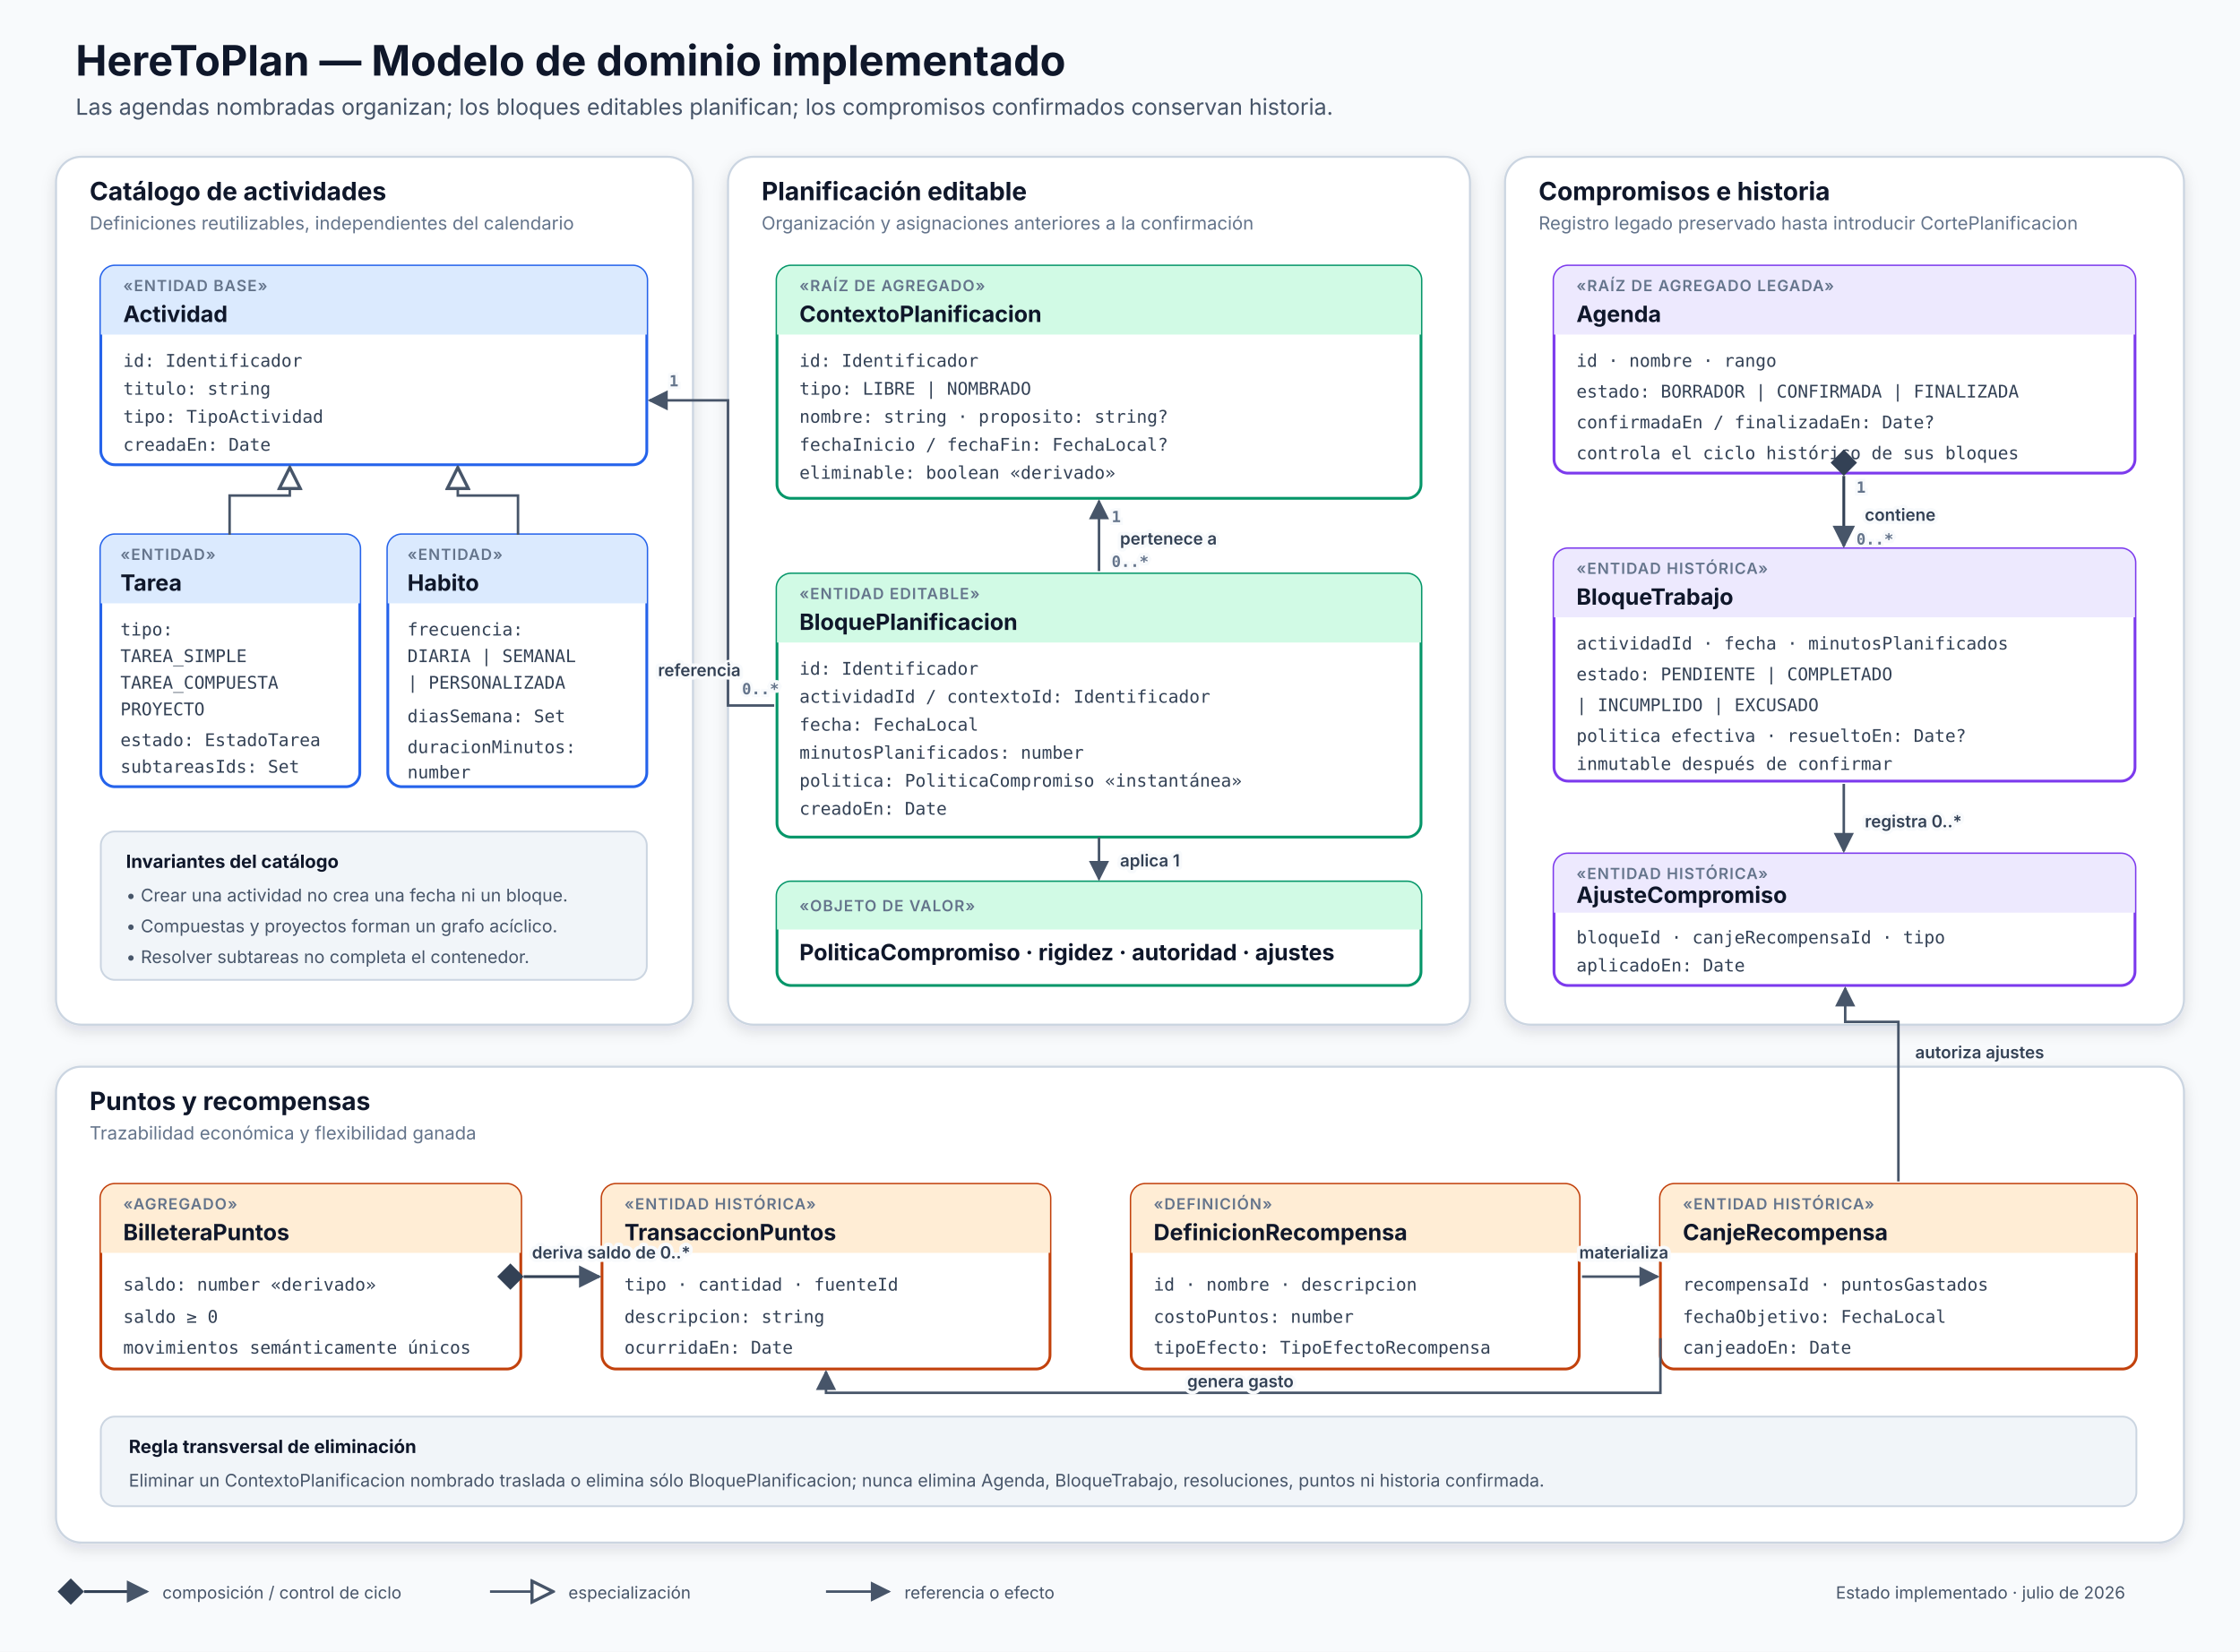
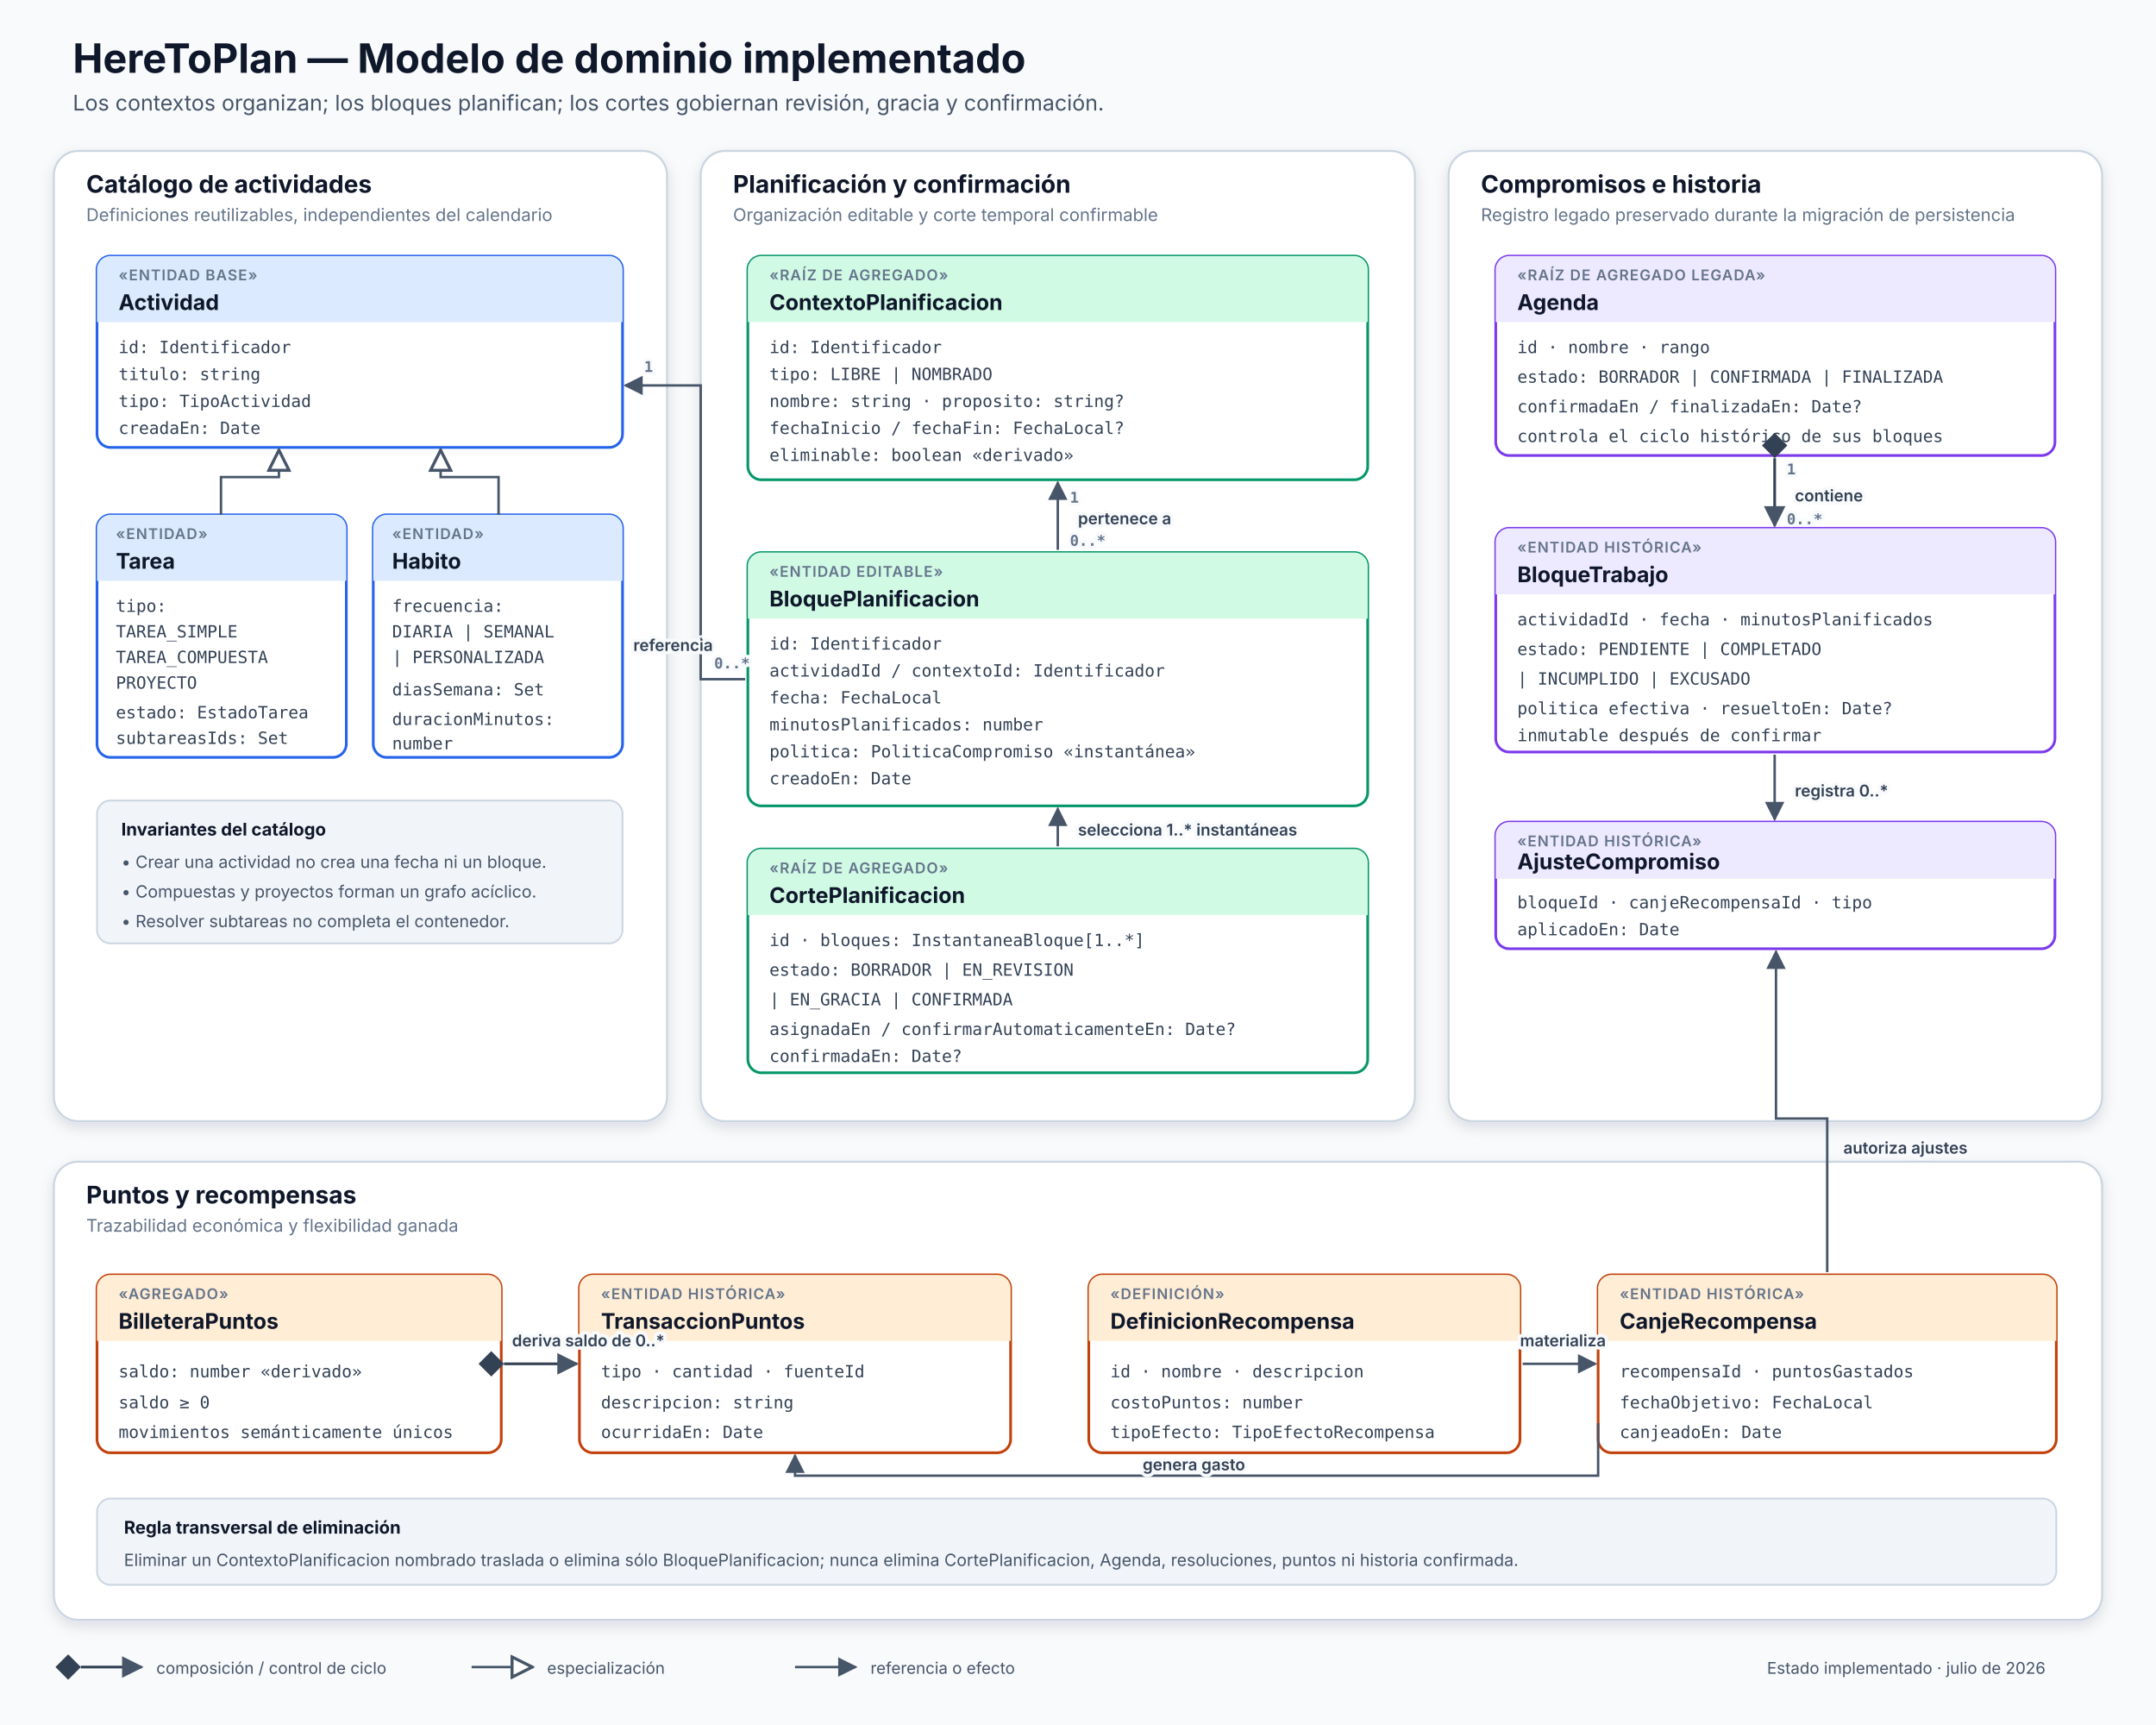
- <svg xmlns="http://www.w3.org/2000/svg" width="1600" height="1180" viewBox="0 0 1600 1180" role="img" aria-labelledby="titulo descripcion">
+ <svg xmlns="http://www.w3.org/2000/svg" width="1600" height="1280" viewBox="0 0 1600 1280" role="img" aria-labelledby="titulo descripcion">
  <defs>
    <filter id="sombra" x="-10%" y="-10%" width="120%" height="130%">
      <feDropShadow dx="0" dy="4" stdDeviation="5" flood-color="#0f172a" flood-opacity="0.12" />
    </filter>
    <marker id="flecha" viewBox="0 0 10 10" refX="9" refY="5" markerWidth="8" markerHeight="8" orient="auto-start-reverse">
      <path d="M 0 0 L 10 5 L 0 10 z" fill="#475569" />
    </marker>
    <marker id="triangulo" viewBox="0 0 12 12" refX="11" refY="6" markerWidth="10" markerHeight="10" orient="auto">
      <path d="M 1 1 L 11 6 L 1 11 z" fill="#ffffff" stroke="#475569" stroke-width="1.5" />
    </marker>
    <marker id="diamante" viewBox="0 0 14 14" refX="13" refY="7" markerWidth="11" markerHeight="11" orient="auto">
      <path d="M 1 7 L 7 1 L 13 7 L 7 13 z" fill="#334155" />
    </marker>
    <style>
      .fondo { fill: #f8fafc; }
      .titulo { font: 700 30px Inter, Segoe UI, sans-serif; fill: #0f172a; }
      .subtitulo { font: 400 16px Inter, Segoe UI, sans-serif; fill: #475569; }
      .grupo { fill: #ffffff; stroke: #cbd5e1; stroke-width: 1.5; rx: 18; filter: url(#sombra); }
      .grupo-titulo { font: 700 18px Inter, Segoe UI, sans-serif; fill: #0f172a; }
      .grupo-subtitulo { font: 400 13px Inter, Segoe UI, sans-serif; fill: #64748b; }
      .clase { fill: #ffffff; stroke-width: 2; rx: 10; }
      .actividad { stroke: #2563eb; }
      .planificacion { stroke: #059669; }
      .historia { stroke: #7c3aed; }
      .economia { stroke: #c2410c; }
      .cabecera-actividad { fill: #dbeafe; }
      .cabecera-planificacion { fill: #d1fae5; }
      .cabecera-historia { fill: #ede9fe; }
      .cabecera-economia { fill: #ffedd5; }
      .estereotipo { font: 600 11px Inter, Segoe UI, sans-serif; fill: #64748b; letter-spacing: 0.06em; }
      .nombre { font: 700 16px Inter, Segoe UI, sans-serif; fill: #0f172a; }
      .atributo { font: 400 12.5px ui-monospace, SFMono-Regular, Consolas, monospace; fill: #334155; }
      .regla { fill: #f1f5f9; stroke: #cbd5e1; stroke-width: 1.3; rx: 10; }
      .regla-titulo { font: 700 13px Inter, Segoe UI, sans-serif; fill: #0f172a; }
      .regla-texto { font: 400 12.5px Inter, Segoe UI, sans-serif; fill: #475569; }
      .relacion { fill: none; stroke: #475569; stroke-width: 1.8; marker-end: url(#flecha); }
      .herencia { fill: none; stroke: #475569; stroke-width: 1.8; marker-end: url(#triangulo); }
      .composicion { fill: none; stroke: #334155; stroke-width: 2; marker-start: url(#diamante); marker-end: url(#flecha); }
      .relacion-etiqueta { font: 600 12px Inter, Segoe UI, sans-serif; fill: #334155; paint-order: stroke; stroke: #f8fafc; stroke-width: 5px; stroke-linejoin: round; }
      .multiplicidad { font: 700 11px ui-monospace, SFMono-Regular, Consolas, monospace; fill: #64748b; paint-order: stroke; stroke: #f8fafc; stroke-width: 4px; }
      .leyenda { font: 400 12px Inter, Segoe UI, sans-serif; fill: #475569; }
    </style>
  </defs>
-   <rect class="fondo" width="1600" height="1180" />
+   <rect class="fondo" width="1600" height="1280" />
  <text class="titulo" x="54" y="54">HereToPlan — Modelo de dominio implementado</text>
-   <text class="subtitulo" x="54" y="82">Las agendas nombradas organizan; los bloques editables planifican; los compromisos confirmados conservan historia.</text>
-   <rect class="grupo" x="40" y="112" width="455" height="620" />
+   <text class="subtitulo" x="54" y="82">Los contextos organizan; los bloques planifican; los cortes gobiernan revisión, gracia y confirmación.</text>
+   <rect class="grupo" x="40" y="112" width="455" height="720" />
  <text class="grupo-titulo" x="64" y="143">Catálogo de actividades</text>
  <text class="grupo-subtitulo" x="64" y="164">Definiciones reutilizables, independientes del calendario</text>
  <g transform="translate(72 190)">
    <rect class="clase actividad" width="390" height="142" />
    <path class="cabecera-actividad" d="M10 0 H380 A10 10 0 0 1 390 10 V49 H0 V10 A10 10 0 0 1 10 0" />
    <text class="estereotipo" x="16" y="18">«ENTIDAD BASE»</text>
    <text class="nombre" x="16" y="40">Actividad</text>
    <text class="atributo" x="16" y="72">id: Identificador</text>
    <text class="atributo" x="16" y="92">titulo: string</text>
    <text class="atributo" x="16" y="112">tipo: TipoActividad</text>
    <text class="atributo" x="16" y="132">creadaEn: Date</text>
  </g>
  <g transform="translate(72 382)">
    <rect class="clase actividad" width="185" height="180" />
    <path class="cabecera-actividad" d="M10 0 H175 A10 10 0 0 1 185 10 V49 H0 V10 A10 10 0 0 1 10 0" />
    <text class="estereotipo" x="14" y="18">«ENTIDAD»</text>
    <text class="nombre" x="14" y="40">Tarea</text>
    <text class="atributo" x="14" y="72">tipo:</text>
    <text class="atributo" x="14" y="91">TAREA_SIMPLE</text>
    <text class="atributo" x="14" y="110">TAREA_COMPUESTA</text>
    <text class="atributo" x="14" y="129">PROYECTO</text>
    <text class="atributo" x="14" y="151">estado: EstadoTarea</text>
    <text class="atributo" x="14" y="170">subtareasIds: Set</text>
  </g>
  <g transform="translate(277 382)">
    <rect class="clase actividad" width="185" height="180" />
    <path class="cabecera-actividad" d="M10 0 H175 A10 10 0 0 1 185 10 V49 H0 V10 A10 10 0 0 1 10 0" />
    <text class="estereotipo" x="14" y="18">«ENTIDAD»</text>
    <text class="nombre" x="14" y="40">Habito</text>
    <text class="atributo" x="14" y="72">frecuencia:</text>
    <text class="atributo" x="14" y="91">DIARIA | SEMANAL</text>
    <text class="atributo" x="14" y="110">| PERSONALIZADA</text>
    <text class="atributo" x="14" y="134">diasSemana: Set</text>
    <text class="atributo" x="14" y="156">duracionMinutos:</text>
    <text class="atributo" x="14" y="174">number</text>
  </g>
  <path class="herencia" d="M164 382 V354 H207 V334" />
  <path class="herencia" d="M370 382 V354 H327 V334" />
  <rect class="regla" x="72" y="594" width="390" height="106" />
  <text class="regla-titulo" x="90" y="620">Invariantes del catálogo</text>
  <text class="regla-texto" x="90" y="644">• Crear una actividad no crea una fecha ni un bloque.</text>
  <text class="regla-texto" x="90" y="666">• Compuestas y proyectos forman un grafo acíclico.</text>
  <text class="regla-texto" x="90" y="688">• Resolver subtareas no completa el contenedor.</text>
-   <rect class="grupo" x="520" y="112" width="530" height="620" />
-   <text class="grupo-titulo" x="544" y="143">Planificación editable</text>
-   <text class="grupo-subtitulo" x="544" y="164">Organización y asignaciones anteriores a la confirmación</text>
+   <rect class="grupo" x="520" y="112" width="530" height="720" />
+   <text class="grupo-titulo" x="544" y="143">Planificación y confirmación</text>
+   <text class="grupo-subtitulo" x="544" y="164">Organización editable y corte temporal confirmable</text>
  <g transform="translate(555 190)">
    <rect class="clase planificacion" width="460" height="166" />
    <path class="cabecera-planificacion" d="M10 0 H450 A10 10 0 0 1 460 10 V49 H0 V10 A10 10 0 0 1 10 0" />
    <text class="estereotipo" x="16" y="18">«RAÍZ DE AGREGADO»</text>
    <text class="nombre" x="16" y="40">ContextoPlanificacion</text>
    <text class="atributo" x="16" y="72">id: Identificador</text>
    <text class="atributo" x="16" y="92">tipo: LIBRE | NOMBRADO</text>
    <text class="atributo" x="16" y="112">nombre: string · proposito: string?</text>
    <text class="atributo" x="16" y="132">fechaInicio / fechaFin: FechaLocal?</text>
    <text class="atributo" x="16" y="152">eliminable: boolean «derivado»</text>
  </g>
  <g transform="translate(555 410)">
    <rect class="clase planificacion" width="460" height="188" />
    <path class="cabecera-planificacion" d="M10 0 H450 A10 10 0 0 1 460 10 V49 H0 V10 A10 10 0 0 1 10 0" />
    <text class="estereotipo" x="16" y="18">«ENTIDAD EDITABLE»</text>
    <text class="nombre" x="16" y="40">BloquePlanificacion</text>
    <text class="atributo" x="16" y="72">id: Identificador</text>
    <text class="atributo" x="16" y="92">actividadId / contextoId: Identificador</text>
    <text class="atributo" x="16" y="112">fecha: FechaLocal</text>
    <text class="atributo" x="16" y="132">minutosPlanificados: number</text>
    <text class="atributo" x="16" y="152">politica: PoliticaCompromiso «instantánea»</text>
    <text class="atributo" x="16" y="172">creadoEn: Date</text>
  </g>
  <g transform="translate(555 630)">
-     <rect class="clase planificacion" width="460" height="74" />
-     <path class="cabecera-planificacion" d="M10 0 H450 A10 10 0 0 1 460 10 V34 H0 V10 A10 10 0 0 1 10 0" />
-     <text class="estereotipo" x="16" y="21">«OBJETO DE VALOR»</text>
-     <text class="nombre" x="16" y="56">PoliticaCompromiso · rigidez · autoridad · ajustes</text>
+     <rect class="clase planificacion" width="460" height="166" />
+     <path class="cabecera-planificacion" d="M10 0 H450 A10 10 0 0 1 460 10 V49 H0 V10 A10 10 0 0 1 10 0" />
+     <text class="estereotipo" x="16" y="18">«RAÍZ DE AGREGADO»</text>
+     <text class="nombre" x="16" y="40">CortePlanificacion</text>
+     <text class="atributo" x="16" y="72">id · bloques: InstantaneaBloque[1..*]</text>
+     <text class="atributo" x="16" y="94">estado: BORRADOR | EN_REVISION</text>
+     <text class="atributo" x="16" y="116">| EN_GRACIA | CONFIRMADA</text>
+     <text class="atributo" x="16" y="138">asignadaEn / confirmarAutomaticamenteEn: Date?</text>
+     <text class="atributo" x="16" y="158">confirmadaEn: Date?</text>
  </g>
  <path class="relacion" d="M785 408 V358" />
  <text class="relacion-etiqueta" x="800" y="389">pertenece a</text>
  <text class="multiplicidad" x="794" y="373">1</text>
  <text class="multiplicidad" x="794" y="405">0..*</text>
-   <path class="relacion" d="M785 598 V628" />
-   <text class="relacion-etiqueta" x="800" y="619">aplica 1</text>
+   <path class="relacion" d="M785 628 V600" />
+   <text class="relacion-etiqueta" x="800" y="620">selecciona 1..* instantáneas</text>
  <path class="relacion" d="M553 504 H520 V286 H464" />
  <text class="relacion-etiqueta" x="470" y="483">referencia</text>
  <text class="multiplicidad" x="478" y="276">1</text>
  <text class="multiplicidad" x="530" y="496">0..*</text>
-   <rect class="grupo" x="1075" y="112" width="485" height="620" />
+   <rect class="grupo" x="1075" y="112" width="485" height="720" />
  <text class="grupo-titulo" x="1099" y="143">Compromisos e historia</text>
-   <text class="grupo-subtitulo" x="1099" y="164">Registro legado preservado hasta introducir CortePlanificacion</text>
+   <text class="grupo-subtitulo" x="1099" y="164">Registro legado preservado durante la migración de persistencia</text>
  <g transform="translate(1110 190)">
    <rect class="clase historia" width="415" height="148" />
    <path class="cabecera-historia" d="M10 0 H405 A10 10 0 0 1 415 10 V49 H0 V10 A10 10 0 0 1 10 0" />
    <text class="estereotipo" x="16" y="18">«RAÍZ DE AGREGADO LEGADA»</text>
    <text class="nombre" x="16" y="40">Agenda</text>
    <text class="atributo" x="16" y="72">id · nombre · rango</text>
    <text class="atributo" x="16" y="94">estado: BORRADOR | CONFIRMADA | FINALIZADA</text>
    <text class="atributo" x="16" y="116">confirmadaEn / finalizadaEn: Date?</text>
    <text class="atributo" x="16" y="138">controla el ciclo histórico de sus bloques</text>
  </g>
  <g transform="translate(1110 392)">
    <rect class="clase historia" width="415" height="166" />
    <path class="cabecera-historia" d="M10 0 H405 A10 10 0 0 1 415 10 V49 H0 V10 A10 10 0 0 1 10 0" />
    <text class="estereotipo" x="16" y="18">«ENTIDAD HISTÓRICA»</text>
    <text class="nombre" x="16" y="40">BloqueTrabajo</text>
    <text class="atributo" x="16" y="72">actividadId · fecha · minutosPlanificados</text>
    <text class="atributo" x="16" y="94">estado: PENDIENTE | COMPLETADO</text>
    <text class="atributo" x="16" y="116">| INCUMPLIDO | EXCUSADO</text>
    <text class="atributo" x="16" y="138">politica efectiva · resueltoEn: Date?</text>
    <text class="atributo" x="16" y="158">inmutable después de confirmar</text>
  </g>
  <g transform="translate(1110 610)">
    <rect class="clase historia" width="415" height="94" />
    <path class="cabecera-historia" d="M10 0 H405 A10 10 0 0 1 415 10 V42 H0 V10 A10 10 0 0 1 10 0" />
    <text class="estereotipo" x="16" y="18">«ENTIDAD HISTÓRICA»</text>
    <text class="nombre" x="16" y="35">AjusteCompromiso</text>
    <text class="atributo" x="16" y="64">bloqueId · canjeRecompensaId · tipo</text>
    <text class="atributo" x="16" y="84">aplicadoEn: Date</text>
  </g>
  <path class="composicion" d="M1317 340 V390" />
  <text class="relacion-etiqueta" x="1332" y="372">contiene</text>
  <text class="multiplicidad" x="1326" y="352">1</text>
  <text class="multiplicidad" x="1326" y="389">0..*</text>
  <path class="relacion" d="M1317 560 V608" />
  <text class="relacion-etiqueta" x="1332" y="591">registra 0..*</text>
-   <rect class="grupo" x="40" y="762" width="1520" height="340" />
-   <text class="grupo-titulo" x="64" y="793">Puntos y recompensas</text>
-   <text class="grupo-subtitulo" x="64" y="814">Trazabilidad económica y flexibilidad ganada</text>
-   <g transform="translate(72 846)">
+   <rect class="grupo" x="40" y="862" width="1520" height="340" />
+   <text class="grupo-titulo" x="64" y="893">Puntos y recompensas</text>
+   <text class="grupo-subtitulo" x="64" y="914">Trazabilidad económica y flexibilidad ganada</text>
+   <g transform="translate(72 946)">
    <rect class="clase economia" width="300" height="132" />
    <path class="cabecera-economia" d="M10 0 H290 A10 10 0 0 1 300 10 V49 H0 V10 A10 10 0 0 1 10 0" />
    <text class="estereotipo" x="16" y="18">«AGREGADO»</text>
    <text class="nombre" x="16" y="40">BilleteraPuntos</text>
    <text class="atributo" x="16" y="76">saldo: number «derivado»</text>
    <text class="atributo" x="16" y="99">saldo ≥ 0</text>
    <text class="atributo" x="16" y="121">movimientos semánticamente únicos</text>
  </g>
-   <g transform="translate(430 846)">
+   <g transform="translate(430 946)">
    <rect class="clase economia" width="320" height="132" />
    <path class="cabecera-economia" d="M10 0 H310 A10 10 0 0 1 320 10 V49 H0 V10 A10 10 0 0 1 10 0" />
    <text class="estereotipo" x="16" y="18">«ENTIDAD HISTÓRICA»</text>
    <text class="nombre" x="16" y="40">TransaccionPuntos</text>
    <text class="atributo" x="16" y="76">tipo · cantidad · fuenteId</text>
    <text class="atributo" x="16" y="99">descripcion: string</text>
    <text class="atributo" x="16" y="121">ocurridaEn: Date</text>
  </g>
-   <g transform="translate(808 846)">
+   <g transform="translate(808 946)">
    <rect class="clase economia" width="320" height="132" />
    <path class="cabecera-economia" d="M10 0 H310 A10 10 0 0 1 320 10 V49 H0 V10 A10 10 0 0 1 10 0" />
    <text class="estereotipo" x="16" y="18">«DEFINICIÓN»</text>
    <text class="nombre" x="16" y="40">DefinicionRecompensa</text>
    <text class="atributo" x="16" y="76">id · nombre · descripcion</text>
    <text class="atributo" x="16" y="99">costoPuntos: number</text>
    <text class="atributo" x="16" y="121">tipoEfecto: TipoEfectoRecompensa</text>
  </g>
-   <g transform="translate(1186 846)">
+   <g transform="translate(1186 946)">
    <rect class="clase economia" width="340" height="132" />
    <path class="cabecera-economia" d="M10 0 H330 A10 10 0 0 1 340 10 V49 H0 V10 A10 10 0 0 1 10 0" />
    <text class="estereotipo" x="16" y="18">«ENTIDAD HISTÓRICA»</text>
    <text class="nombre" x="16" y="40">CanjeRecompensa</text>
    <text class="atributo" x="16" y="76">recompensaId · puntosGastados</text>
    <text class="atributo" x="16" y="99">fechaObjetivo: FechaLocal</text>
    <text class="atributo" x="16" y="121">canjeadoEn: Date</text>
  </g>
-   <path class="composicion" d="M374 912 H428" />
-   <text class="relacion-etiqueta" x="380" y="899">deriva saldo de 0..*</text>
-   <path class="relacion" d="M1130 912 H1184" />
-   <text class="relacion-etiqueta" x="1128" y="899">materializa</text>
-   <path class="relacion" d="M1186 956 V995 H590 V980" />
-   <text class="relacion-etiqueta" x="848" y="991">genera gasto</text>
-   <path class="relacion" d="M1356 844 V730 H1318 V706" />
-   <text class="relacion-etiqueta" x="1368" y="756">autoriza ajustes</text>
-   <rect class="regla" x="72" y="1012" width="1454" height="64" />
-   <text class="regla-titulo" x="92" y="1038">Regla transversal de eliminación</text>
-   <text class="regla-texto" x="92" y="1062">Eliminar un ContextoPlanificacion nombrado traslada o elimina sólo BloquePlanificacion; nunca elimina Agenda, BloqueTrabajo, resoluciones, puntos ni historia confirmada.</text>
-   <line x1="60" y1="1137" x2="105" y2="1137" class="composicion" />
-   <text class="leyenda" x="116" y="1142">composición / control de ciclo</text>
-   <line x1="350" y1="1137" x2="395" y2="1137" class="herencia" />
-   <text class="leyenda" x="406" y="1142">especialización</text>
-   <line x1="590" y1="1137" x2="635" y2="1137" class="relacion" />
-   <text class="leyenda" x="646" y="1142">referencia o efecto</text>
-   <text class="leyenda" x="1518" y="1142" text-anchor="end">Estado implementado · julio de 2026</text>
+   <path class="composicion" d="M374 1012 H428" />
+   <text class="relacion-etiqueta" x="380" y="999">deriva saldo de 0..*</text>
+   <path class="relacion" d="M1130 1012 H1184" />
+   <text class="relacion-etiqueta" x="1128" y="999">materializa</text>
+   <path class="relacion" d="M1186 1056 V1095 H590 V1080" />
+   <text class="relacion-etiqueta" x="848" y="1091">genera gasto</text>
+   <path class="relacion" d="M1356 944 V830 H1318 V706" />
+   <text class="relacion-etiqueta" x="1368" y="856">autoriza ajustes</text>
+   <rect class="regla" x="72" y="1112" width="1454" height="64" />
+   <text class="regla-titulo" x="92" y="1138">Regla transversal de eliminación</text>
+   <text class="regla-texto" x="92" y="1162">Eliminar un ContextoPlanificacion nombrado traslada o elimina sólo BloquePlanificacion; nunca elimina CortePlanificacion, Agenda, resoluciones, puntos ni historia confirmada.</text>
+   <line x1="60" y1="1237" x2="105" y2="1237" class="composicion" />
+   <text class="leyenda" x="116" y="1242">composición / control de ciclo</text>
+   <line x1="350" y1="1237" x2="395" y2="1237" class="herencia" />
+   <text class="leyenda" x="406" y="1242">especialización</text>
+   <line x1="590" y1="1237" x2="635" y2="1237" class="relacion" />
+   <text class="leyenda" x="646" y="1242">referencia o efecto</text>
+   <text class="leyenda" x="1518" y="1242" text-anchor="end">Estado implementado · julio de 2026</text>
</svg>
